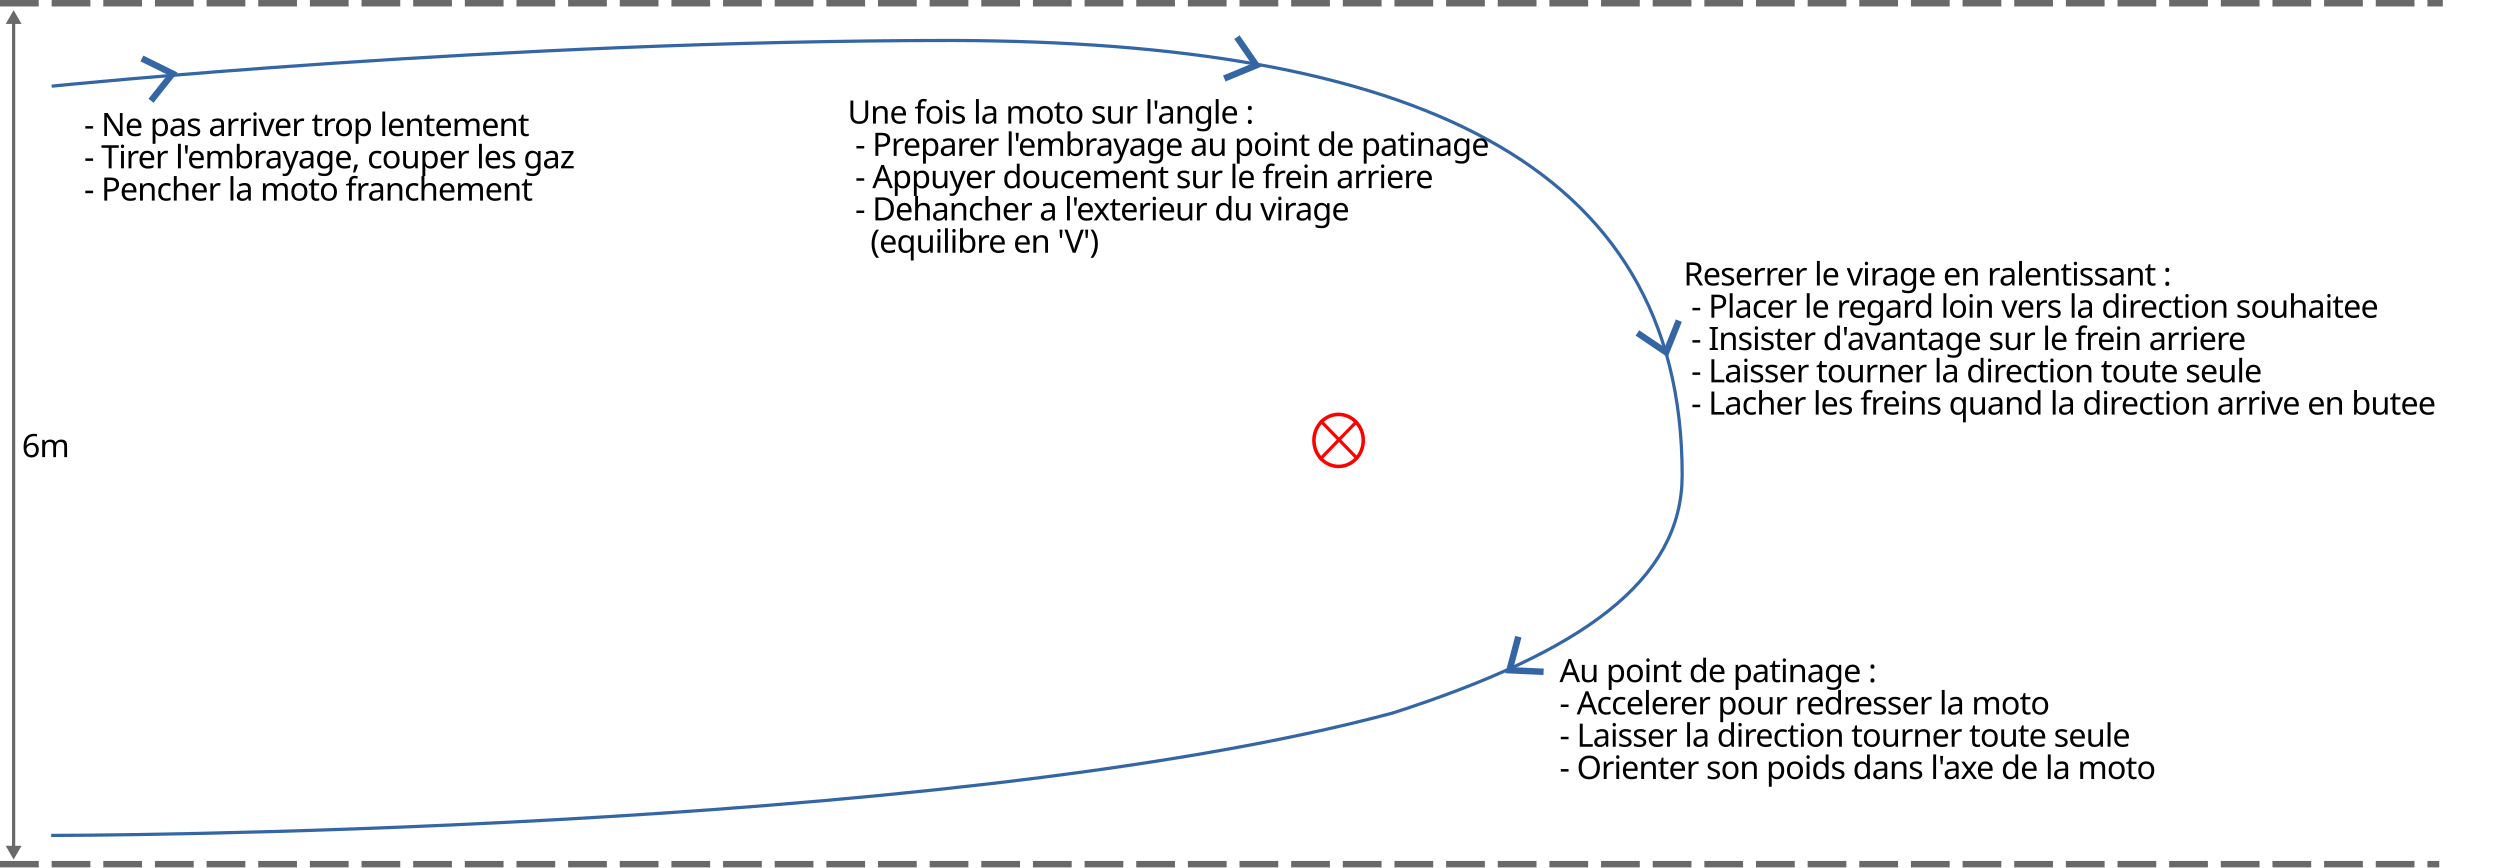
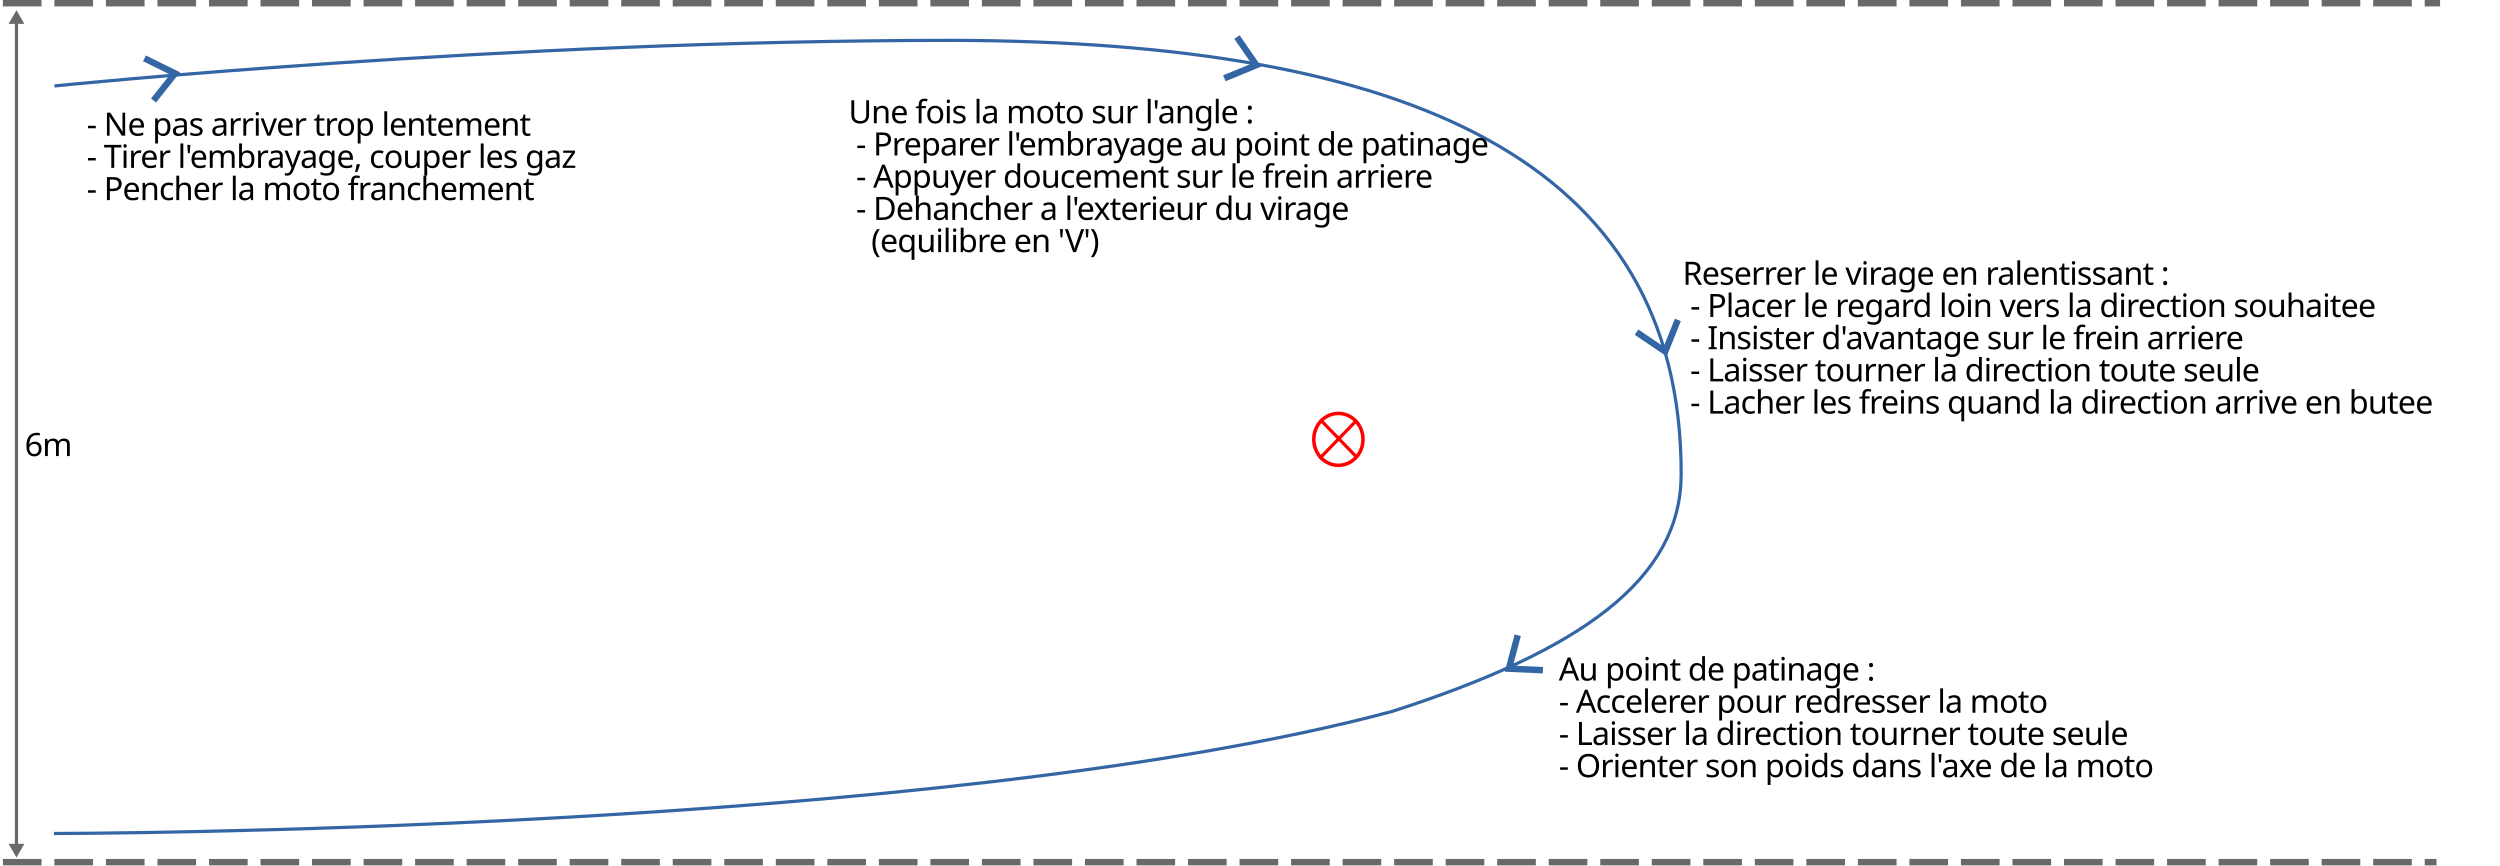
- <svg xmlns="http://www.w3.org/2000/svg" height="75.84mm" viewBox="0 0 774.49 268.71" width="218.58mm">
+ <svg xmlns="http://www.w3.org/2000/svg" height="450" viewBox="0 0 774.49 268.71" width="1300">
  <marker id="a" orient="auto" refX="0" refY="0" style="overflow:visible">
    <path d="m5.77 0-8.65 5v-10z" style="fill:#696969;fill-rule:evenodd;stroke:#696969;stroke-width:1pt" transform="scale(-.4)" />
  </marker>
  <marker id="b" orient="auto" refX="0" refY="0" style="overflow:visible">
    <path d="m2.31 0-3.46 2v-4z" style="fill:#696969;fill-rule:evenodd;stroke:#696969;stroke-width:.4pt" />
  </marker>
  <path d="m16 26.69s138.89-14.16 279.27-14.16c140.51.45 225.86 36.69 225.86 134.64 0 32.74-31.07 54.87-89.71 73.72-140.93 37.76-415.57 37.92-415.57 37.92" style="fill:none;stroke:#3465a4" />
  <text x=".72" y="177.27" />
  <g style="fill:none">
    <path d="m43.97 18.12 9.49 4.68-6.68 8.41" style="stroke:#3465a4;stroke-width:2" />
    <g style="stroke:#f00">
      <ellipse cx="414.69" cy="136.43" rx="7.64" ry="8.06" style="stroke-width:1.1" />
      <path d="m409.02 130.26 11.57 11.91" />
      <path d="m420.39 130.48-11.56 11.91" />
    </g>
  </g>
  <g transform="translate(-671.93 -2.55)">
    <text style="font-size:10;font-family:Droid Sans Mono;letter-spacing:-.25;word-spacing:0" x="678.69" y="144.17">
      <tspan x="678.69" y="144.17">6m</tspan>
    </text>
    <path d="m676.15 265.98v-257.43" style="fill:none;stroke:#696969;marker-start:url(#a);marker-end:url(#b)" />
  </g>
  <path d="m0 1h756.78" style="fill:none;stroke:#696969;stroke-width:2;stroke-dasharray:12 4" />
  <path d="m0 267.71h755.67" style="fill:none;stroke:#696969;stroke-width:2;stroke-dasharray:12 4" />
  <text style="font-size:10;font-family:Courier 10 Pitch;letter-spacing:-.25;word-spacing:0" x="23.67" xml:space="preserve" y="42.13">
    <tspan style="font-size:10;font-family:Droid Sans" x="23.67" y="42.13"> - Ne pas arriver trop lentement</tspan>
    <tspan style="font-size:10;font-family:Droid Sans" x="23.67" y="52.13"> - Tirer l'embrayage, couper les gaz</tspan>
    <tspan style="font-size:10;font-family:Droid Sans" x="23.67" y="62.13"> - Pencher la moto franchement</tspan>
  </text>
  <path d="m383.2 11.51 6.01 8.71-9.93 4.09" style="fill:none;stroke:#3465a4;stroke-width:2" />
  <text style="font-size:10;font-family:Courier 10 Pitch;letter-spacing:-.25;word-spacing:0" x="262.56" xml:space="preserve" y="38.28">
    <tspan style="font-size:10;font-family:Droid Sans" x="262.56" y="38.28">Une fois la moto sur l'angle :</tspan>
    <tspan style="font-size:10;font-family:Droid Sans" x="262.56" y="48.28"> - Preparer l'embrayage au point de patinage</tspan>
    <tspan style="font-size:10;font-family:Droid Sans" x="262.56" y="58.28"> - Appuyer doucement sur le frein arriere</tspan>
    <tspan style="font-size:10;font-family:Droid Sans" x="262.56" y="68.28"> - Dehancher a l'exterieur du virage</tspan>
    <tspan style="font-size:10;font-family:Droid Sans" x="262.56" y="78.28">   (equilibre en 'V')</tspan>
  </text>
  <path d="m520.1 99.33-3.94 9.82-8.9-6.01" style="fill:none;stroke:#3465a4;stroke-width:2" />
  <text style="font-size:10;font-family:Courier 10 Pitch;letter-spacing:-.25;word-spacing:0" x="521.55" xml:space="preserve" y="88.43">
    <tspan style="font-size:10;font-family:Droid Sans" x="521.55" y="88.43">Reserrer le virage en ralentissant : </tspan>
    <tspan style="font-size:10;font-family:Droid Sans" x="521.55" y="98.43"> - Placer le regard loin vers la direction souhaitee</tspan>
    <tspan style="font-size:10;font-family:Droid Sans" x="521.55" y="108.43"> - Insister d'avantage sur le frein arriere</tspan>
    <tspan style="font-size:10;font-family:Droid Sans" x="521.55" y="118.43"> - Laisser tourner la direction toute seule</tspan>
    <tspan style="font-size:10;font-family:Droid Sans" x="521.55" y="128.43"> - Lacher les freins quand la direction arrive en butee</tspan>
  </text>
  <path d="m478.2 208.11-10.57-.48 2.74-10.38" style="fill:none;stroke:#3465a4;stroke-width:2" />
  <text style="font-size:10;font-family:Courier 10 Pitch;letter-spacing:-.25;word-spacing:0" x="480.77" xml:space="preserve" y="211.32">
    <tspan style="font-size:10;font-family:Droid Sans" x="480.77" y="211.32"> Au point de patinage :</tspan>
    <tspan style="font-size:10;font-family:Droid Sans" x="480.77" y="221.32"> - Accelerer pour redresser la moto</tspan>
    <tspan style="font-size:10;font-family:Droid Sans" x="480.77" y="231.32"> - Laisser la direction tourner toute seule</tspan>
    <tspan style="font-size:10;font-family:Droid Sans" x="480.77" y="241.32"> - Orienter son poids dans l'axe de la moto</tspan>
  </text>
</svg>
